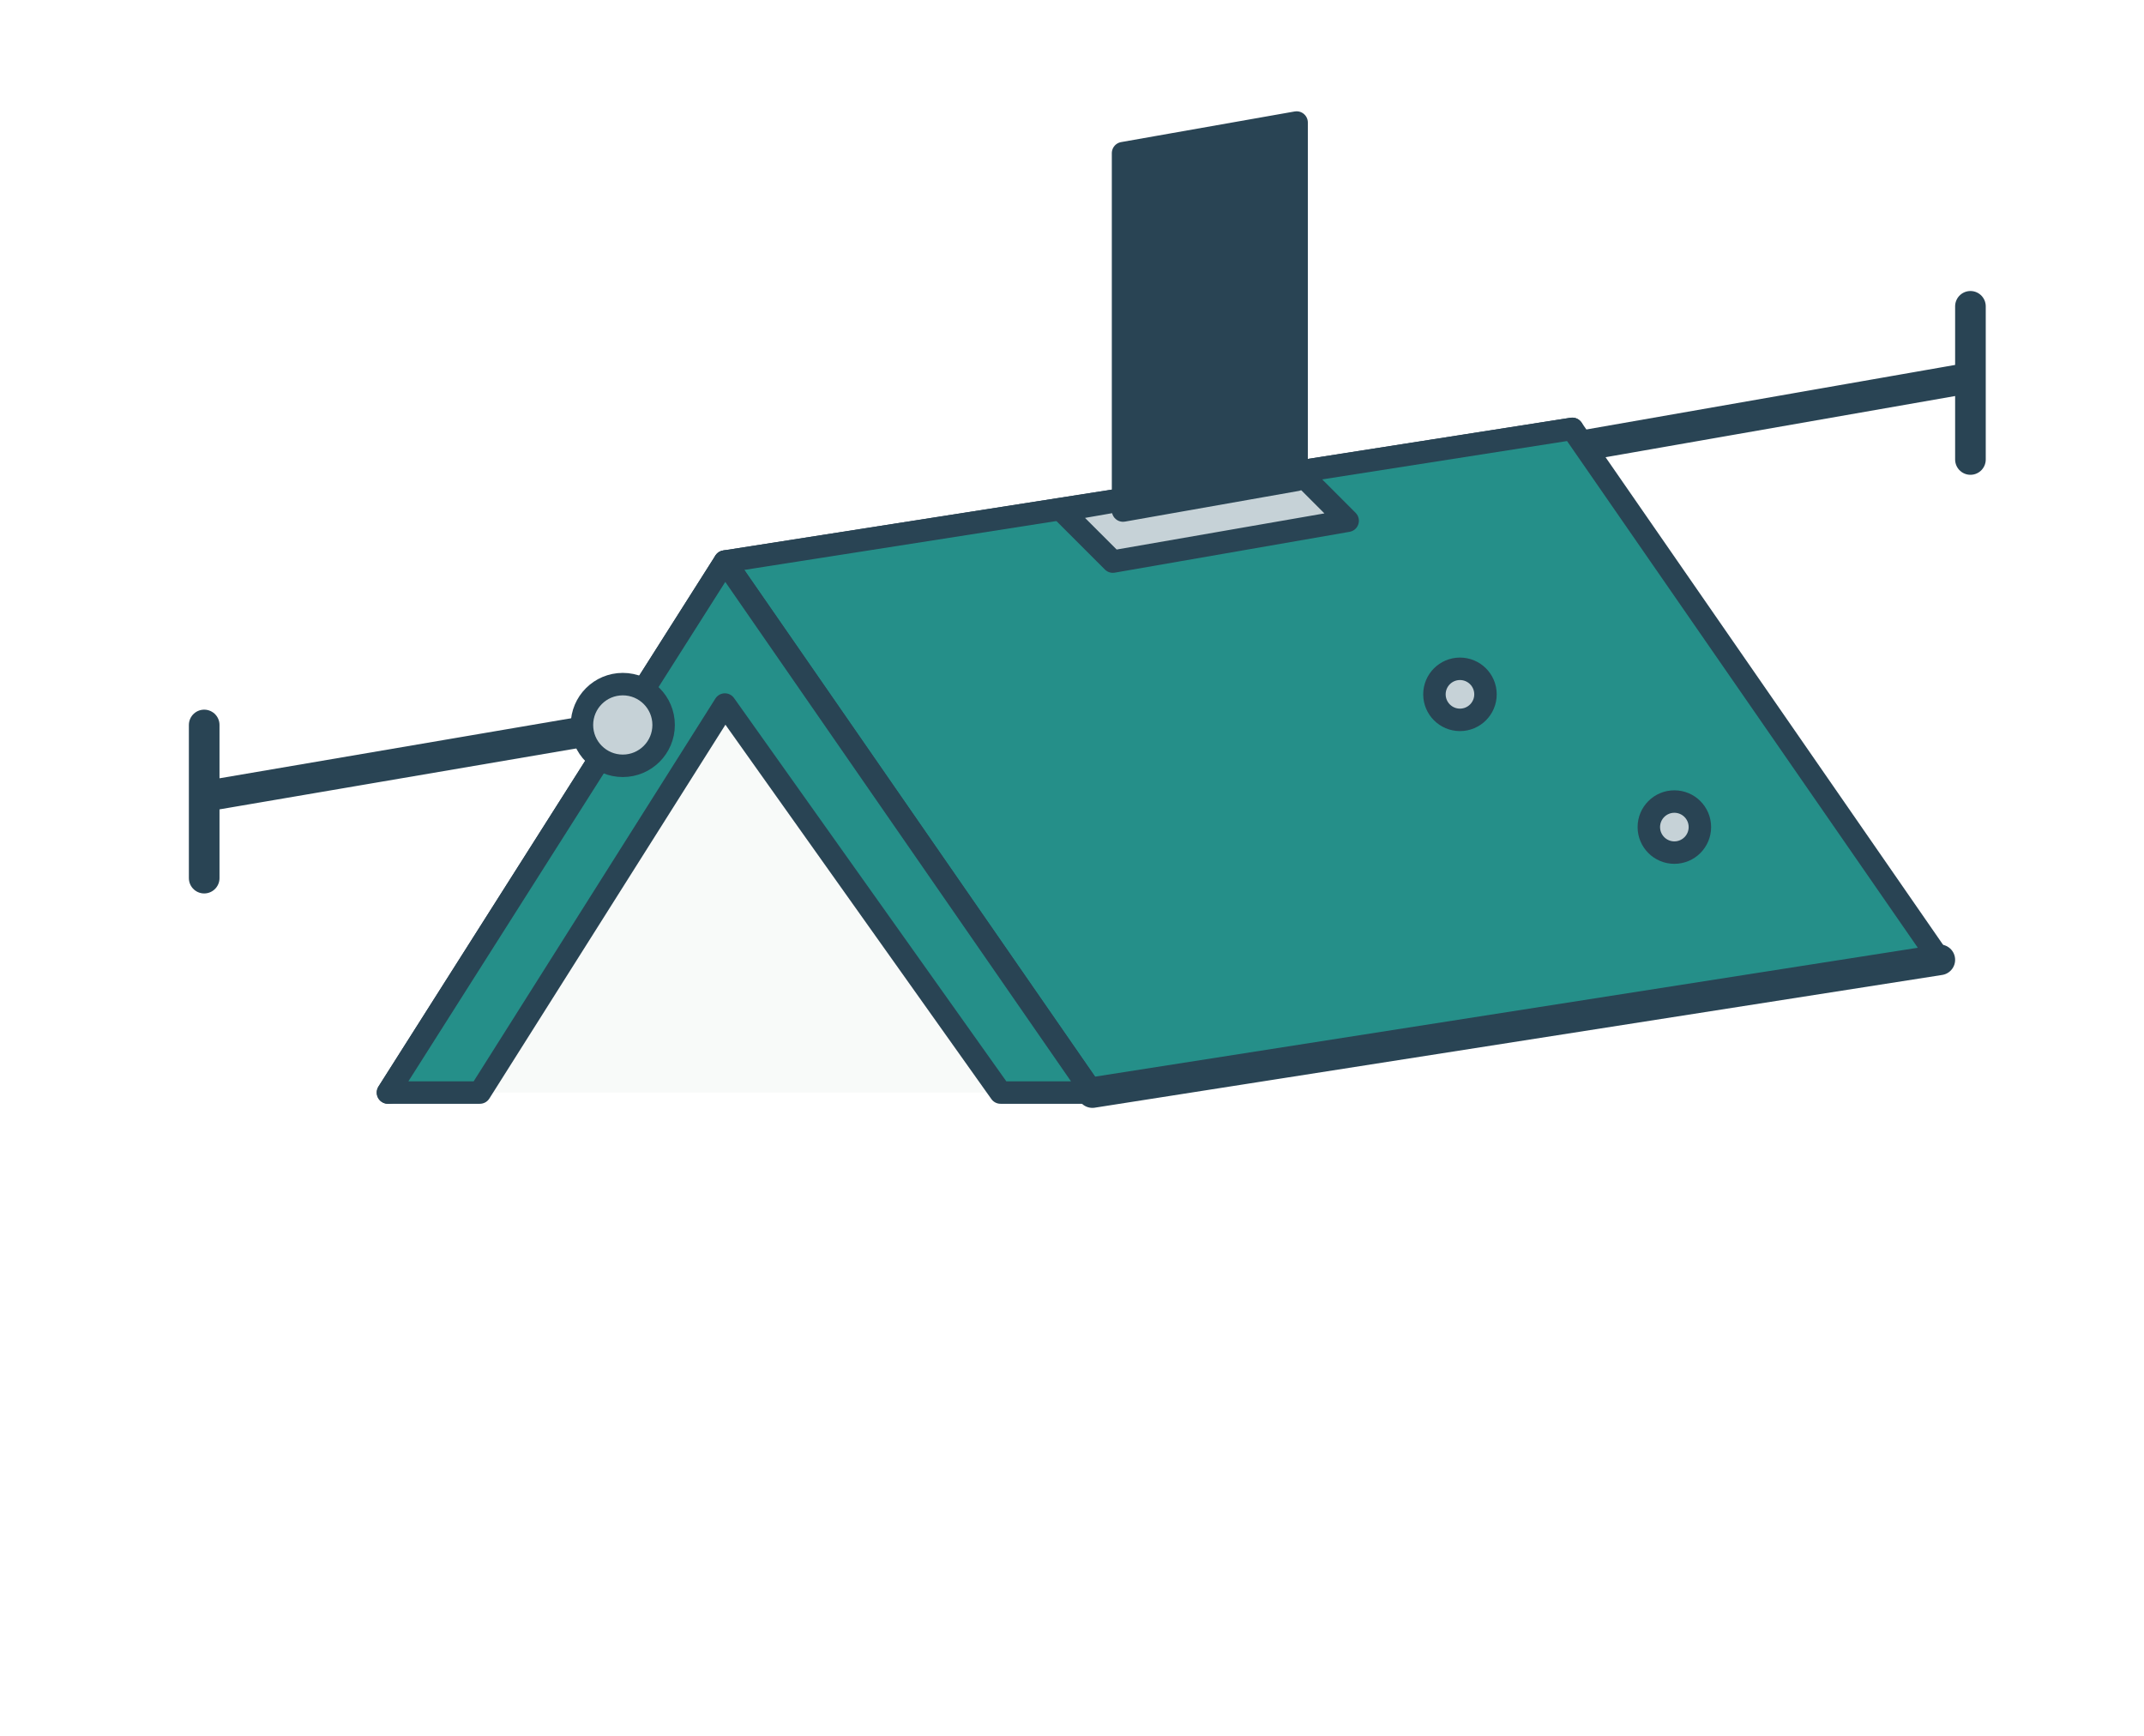
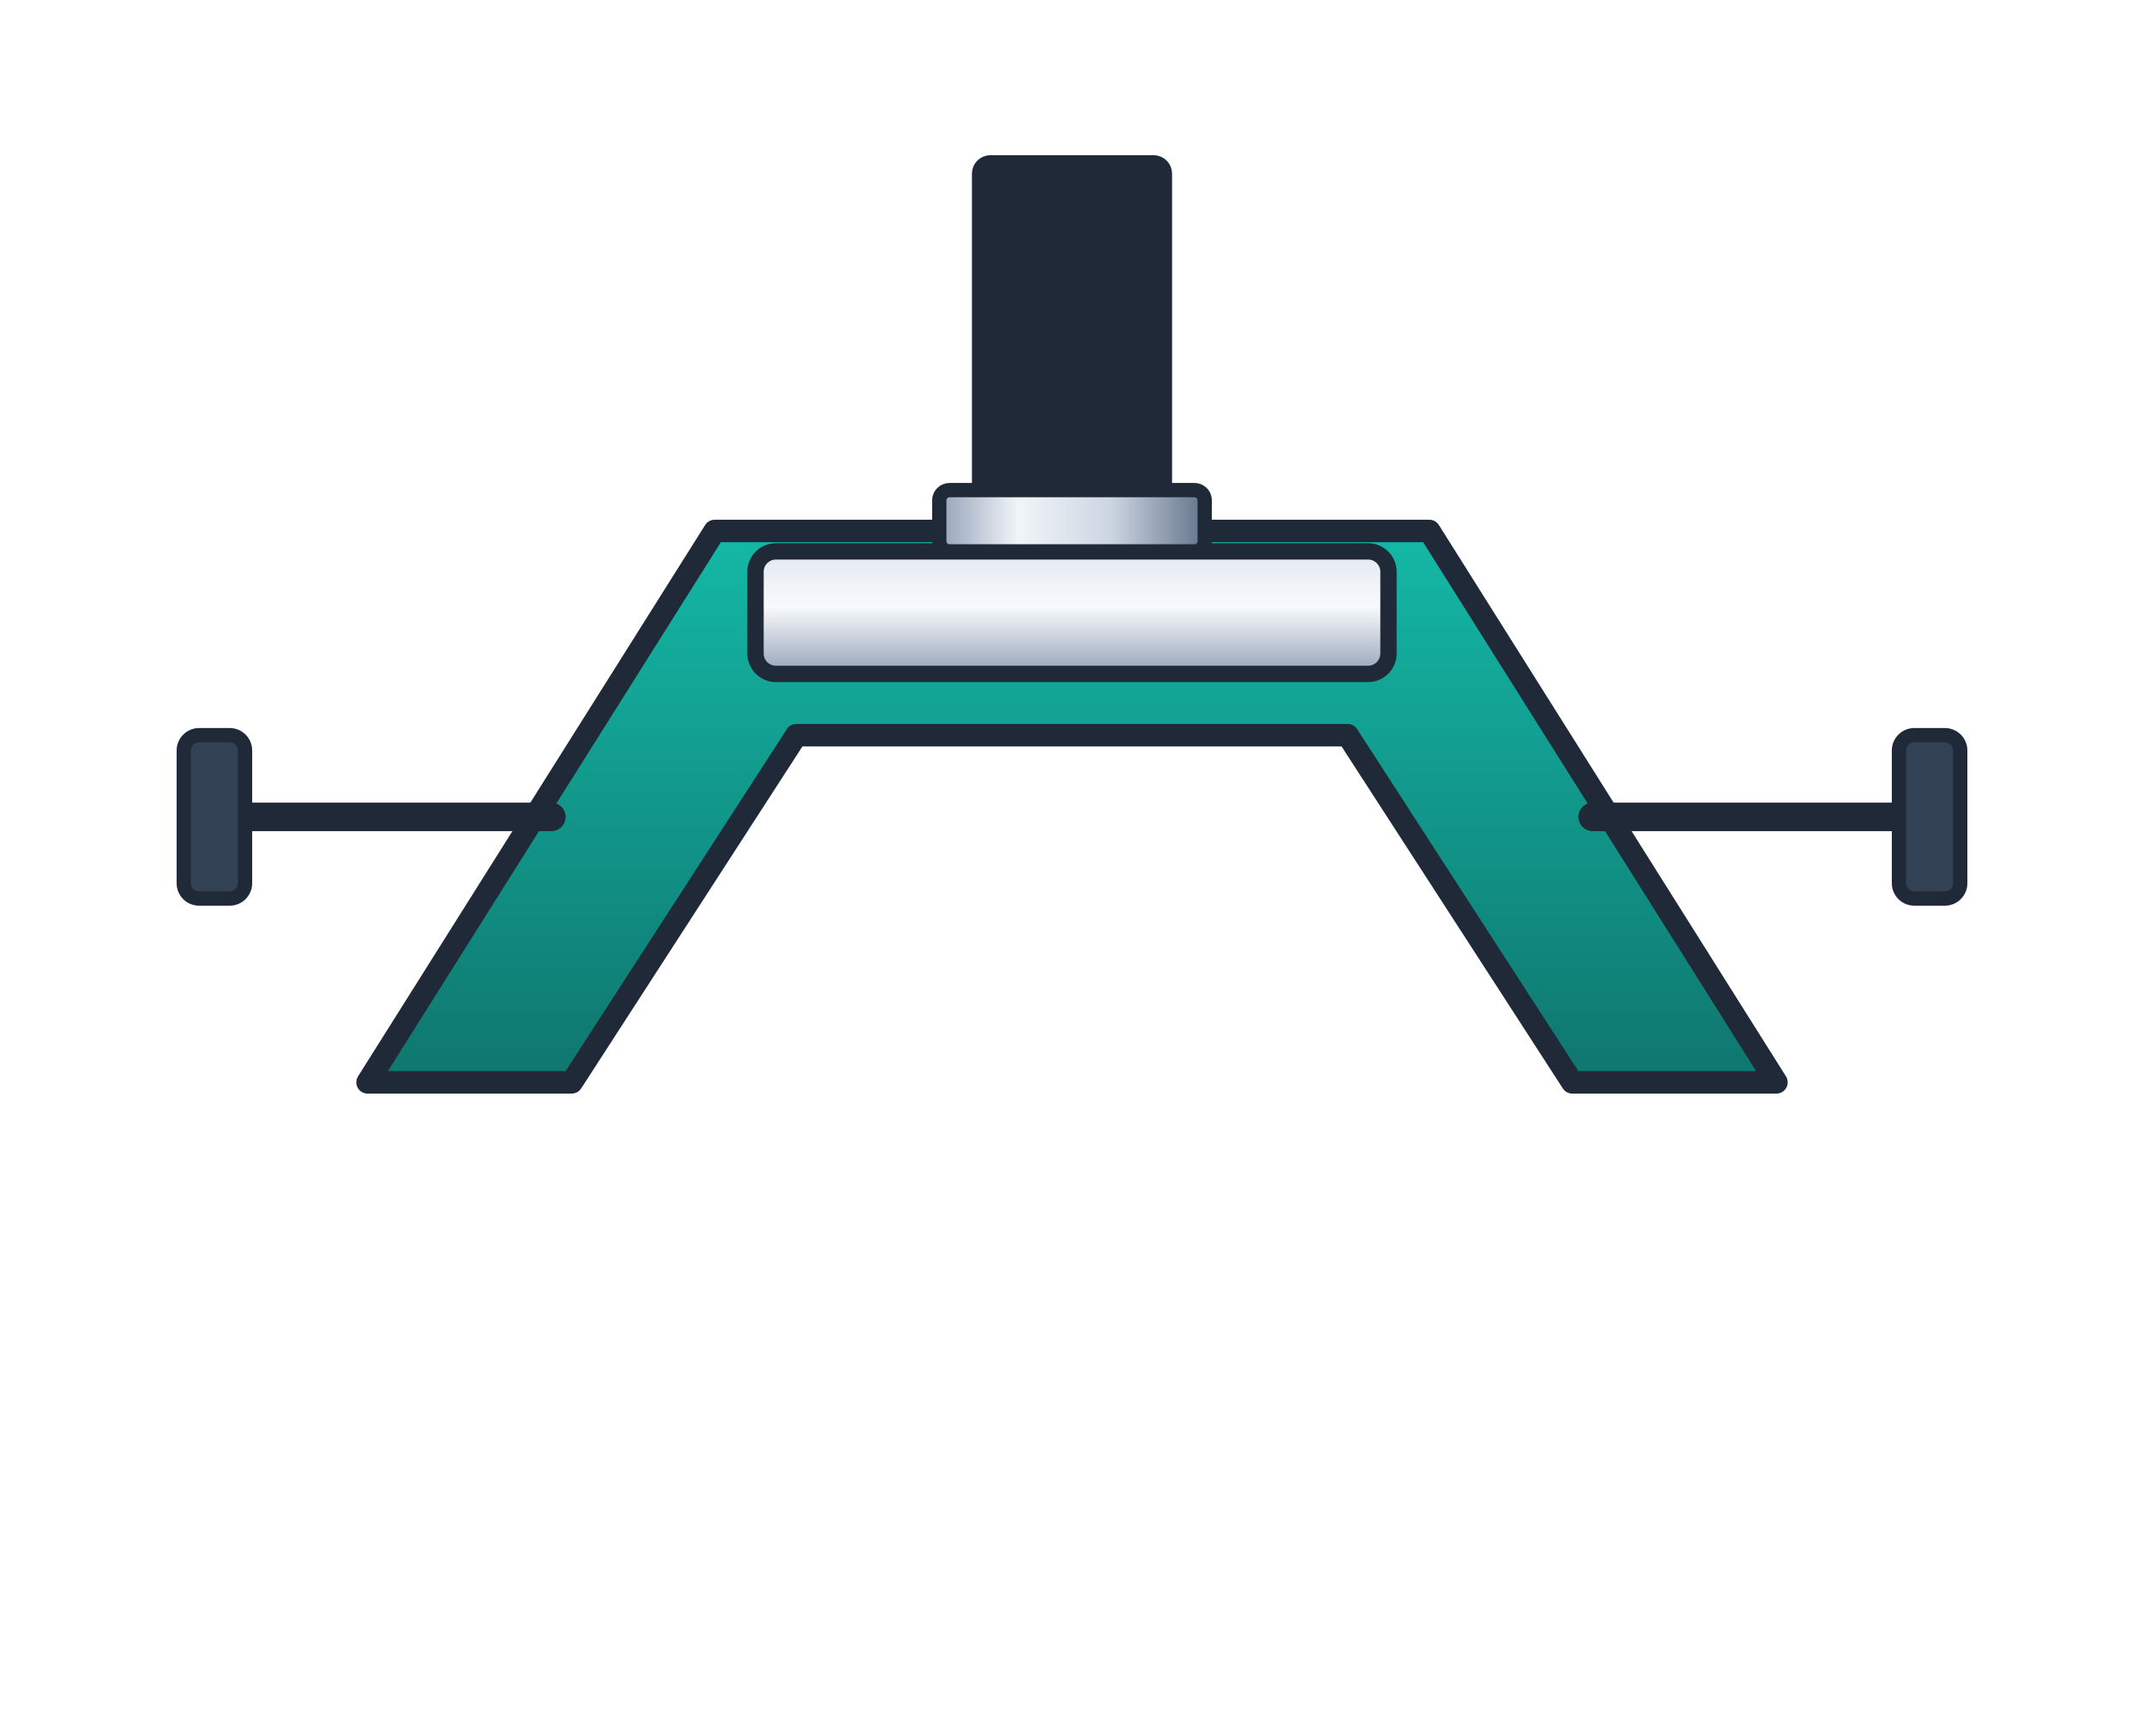
<svg xmlns="http://www.w3.org/2000/svg" width="210" height="170" viewBox="0 0 210 170">
-   <g stroke="#294454" stroke-width="2.2" stroke-linejoin="round" stroke-linecap="round">
-     <path d="M153 44 L193 37 M193 30 V45" fill="none" stroke-width="3" />
-     <path d="M38 107 L71 55 L154 42 L121 94Z" fill="#c6d2d7" />
-     <path d="M71 55 L154 42 L190 94 L107 107Z" fill="#258f89" />
-     <path d="M47 107 L71 69 L98 107Z" fill="#f8faf9" stroke="none" />
-     <path d="M38 107 L71 55 L107 107 H98 L71 69 L47 107Z" fill="#258f89" />
-     <line x1="107" y1="107" x2="190" y2="94" stroke-width="3" />
-     <path d="M61 71 L20 78 M20 71 V86" fill="none" stroke-width="3" />
-     <ellipse cx="61" cy="71" rx="4" ry="4" fill="#c6d2d7" />
-     <path d="M104 50 L127 46 L132 51 L109 55Z" fill="#c6d2d7" />
-     <path d="M110 50 V15 L127 12 V47Z" fill="#294454" />
-     <ellipse cx="143" cy="68" rx="2.5" ry="2.5" fill="#c6d2d7" />
-     <ellipse cx="164" cy="81" rx="2.5" ry="2.5" fill="#c6d2d7" />
+   <defs>
+     <linearGradient id="g-chassis" x1="0" y1="0" x2="0" y2="1">
+       <stop offset="0%" stop-color="#FFFFFF" />
+       <stop offset="55%" stop-color="#F8FAFC" />
+       <stop offset="100%" stop-color="#E2E8F0" />
+     </linearGradient>
+     <linearGradient id="g-chassis-h" x1="0" y1="0" x2="1" y2="0">
+       <stop offset="0%" stop-color="#E2E8F0" />
+       <stop offset="22%" stop-color="#F8FAFC" />
+       <stop offset="80%" stop-color="#F1F5F9" />
+       <stop offset="100%" stop-color="#CBD5E1" />
+     </linearGradient>
+     <linearGradient id="g-bezel" x1="0" y1="0" x2="0" y2="1">
+       <stop offset="0%" stop-color="#475569" />
+       <stop offset="100%" stop-color="#1E293B" />
+     </linearGradient>
+     <linearGradient id="g-metal" x1="0" y1="0" x2="1" y2="0">
+       <stop offset="0%" stop-color="#94A3B8" />
+       <stop offset="30%" stop-color="#F1F5F9" />
+       <stop offset="65%" stop-color="#CBD5E1" />
+       <stop offset="100%" stop-color="#64748B" />
+     </linearGradient>
+     <linearGradient id="g-metal-v" x1="0" y1="0" x2="0" y2="1">
+       <stop offset="0%" stop-color="#E2E8F0" />
+       <stop offset="45%" stop-color="#F8FAFC" />
+       <stop offset="100%" stop-color="#94A3B8" />
+     </linearGradient>
+     <linearGradient id="g-teal" x1="0" y1="0" x2="0" y2="1">
+       <stop offset="0%" stop-color="#14B8A6" />
+       <stop offset="100%" stop-color="#0F766E" />
+     </linearGradient>
+     <linearGradient id="g-glass" x1="0" y1="0" x2="1" y2="0">
+       <stop offset="0%" stop-color="#E6F2F7" stop-opacity="0.82" />
+       <stop offset="28%" stop-color="#F8FCFE" stop-opacity="0.65" />
+       <stop offset="75%" stop-color="#E6F2F7" stop-opacity="0.58" />
+       <stop offset="100%" stop-color="#CBE4EE" stop-opacity="0.80" />
+     </linearGradient>
+     <linearGradient id="g-liquid" x1="0" y1="0" x2="0" y2="1">
+       <stop offset="0%" stop-color="#99F6E4" stop-opacity="0.55" />
+       <stop offset="100%" stop-color="#14B8A6" stop-opacity="0.38" />
+     </linearGradient>
+     <linearGradient id="g-screen" x1="0" y1="0" x2="0" y2="1">
+       <stop offset="0%" stop-color="#0F172A" />
+       <stop offset="100%" stop-color="#1E293B" />
+     </linearGradient>
+     <linearGradient id="g-brass" x1="0" y1="0" x2="1" y2="0">
+       <stop offset="0%" stop-color="#B45309" />
+       <stop offset="35%" stop-color="#FDE68A" />
+       <stop offset="75%" stop-color="#F59E0B" />
+       <stop offset="100%" stop-color="#92400E" />
+     </linearGradient>
+     <linearGradient id="g-copper" x1="0" y1="0" x2="1" y2="0">
+       <stop offset="0%" stop-color="#9A3412" />
+       <stop offset="35%" stop-color="#FDBA74" />
+       <stop offset="70%" stop-color="#EA580C" />
+       <stop offset="100%" stop-color="#7C2D12" />
+     </linearGradient>
+     <linearGradient id="g-rubber" x1="0" y1="0" x2="1" y2="1">
+       <stop offset="0%" stop-color="#14B8A6" />
+       <stop offset="100%" stop-color="#115E59" />
+     </linearGradient>
+   </defs>
+   <g stroke="#1F2937" stroke-width="2.2" stroke-linecap="round" stroke-linejoin="round" fill="none">
+     <path d="M36 106 L70 52 L140 52 L174 106 H154 L132 72 H78 L56 106 Z" fill="url(#g-teal)" stroke="#1F2937" stroke-width="2.2" />
+     <rect x="74" y="54" width="62" height="12" rx="2" fill="url(#g-metal-v)" stroke="#1F2937" stroke-width="1.6" />
+     <rect x="96" y="16" width="18" height="36" rx="1" fill="#1F2937" stroke="#1F2937" stroke-width="1.6" />
+     <rect x="92" y="48" width="26" height="6" rx="1" fill="url(#g-metal)" stroke="#1F2937" stroke-width="1.4" />
+     <line x1="22" y1="80" x2="54" y2="80" stroke="#1F2937" stroke-width="2.8" />
+     <rect x="18" y="72" width="6" height="16" rx="1.5" fill="#334155" stroke="#1F2937" stroke-width="1.4" />
+     <line x1="156" y1="80" x2="188" y2="80" stroke="#1F2937" stroke-width="2.8" />
+     <rect x="186" y="72" width="6" height="16" rx="1.5" fill="#334155" stroke="#1F2937" stroke-width="1.4" />
  </g>
</svg>
